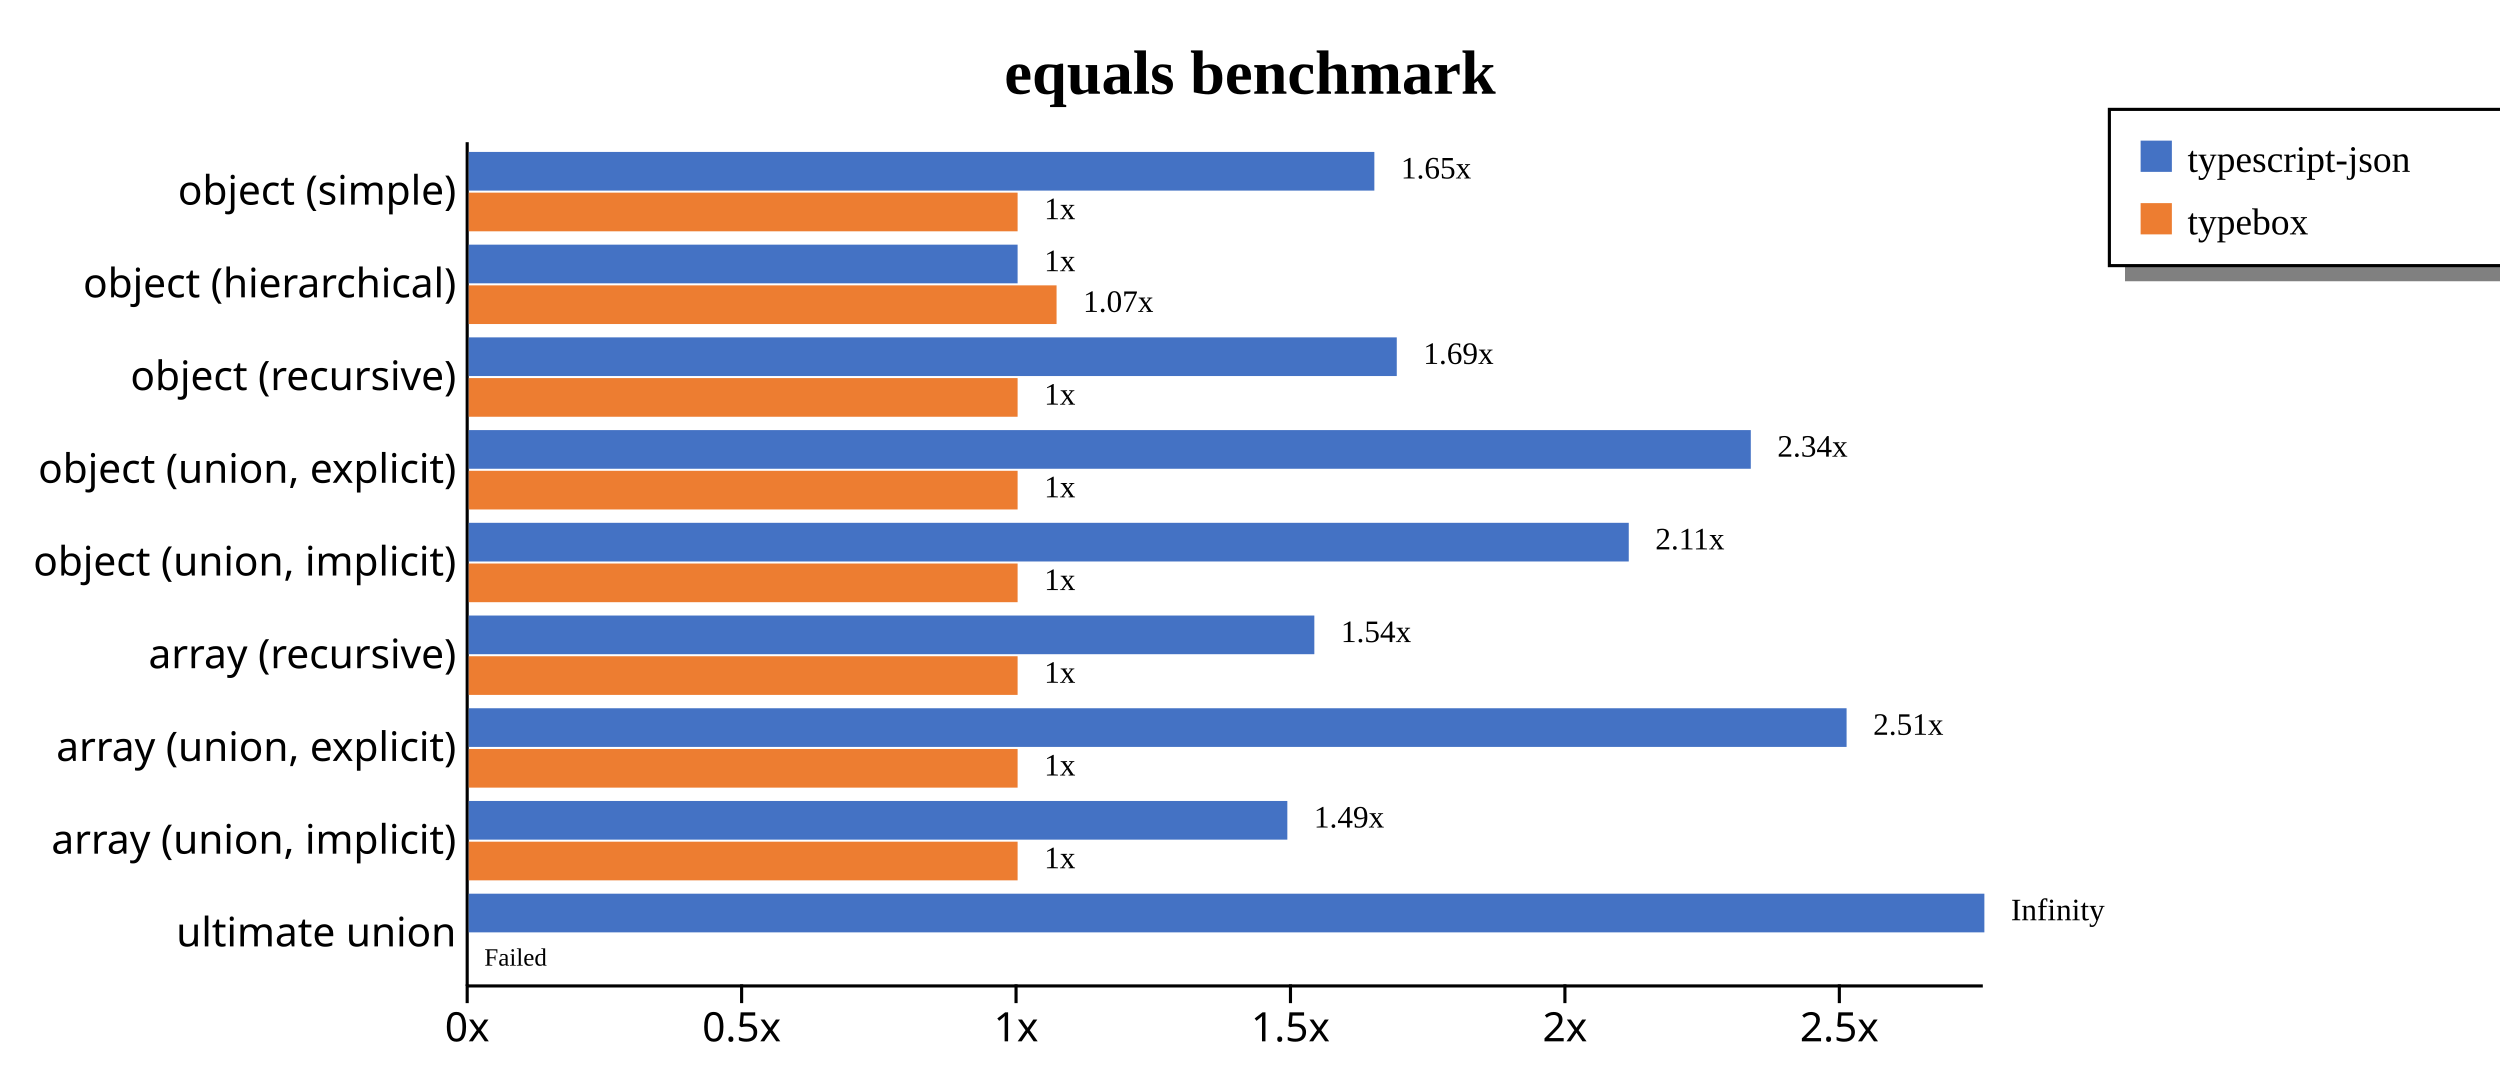
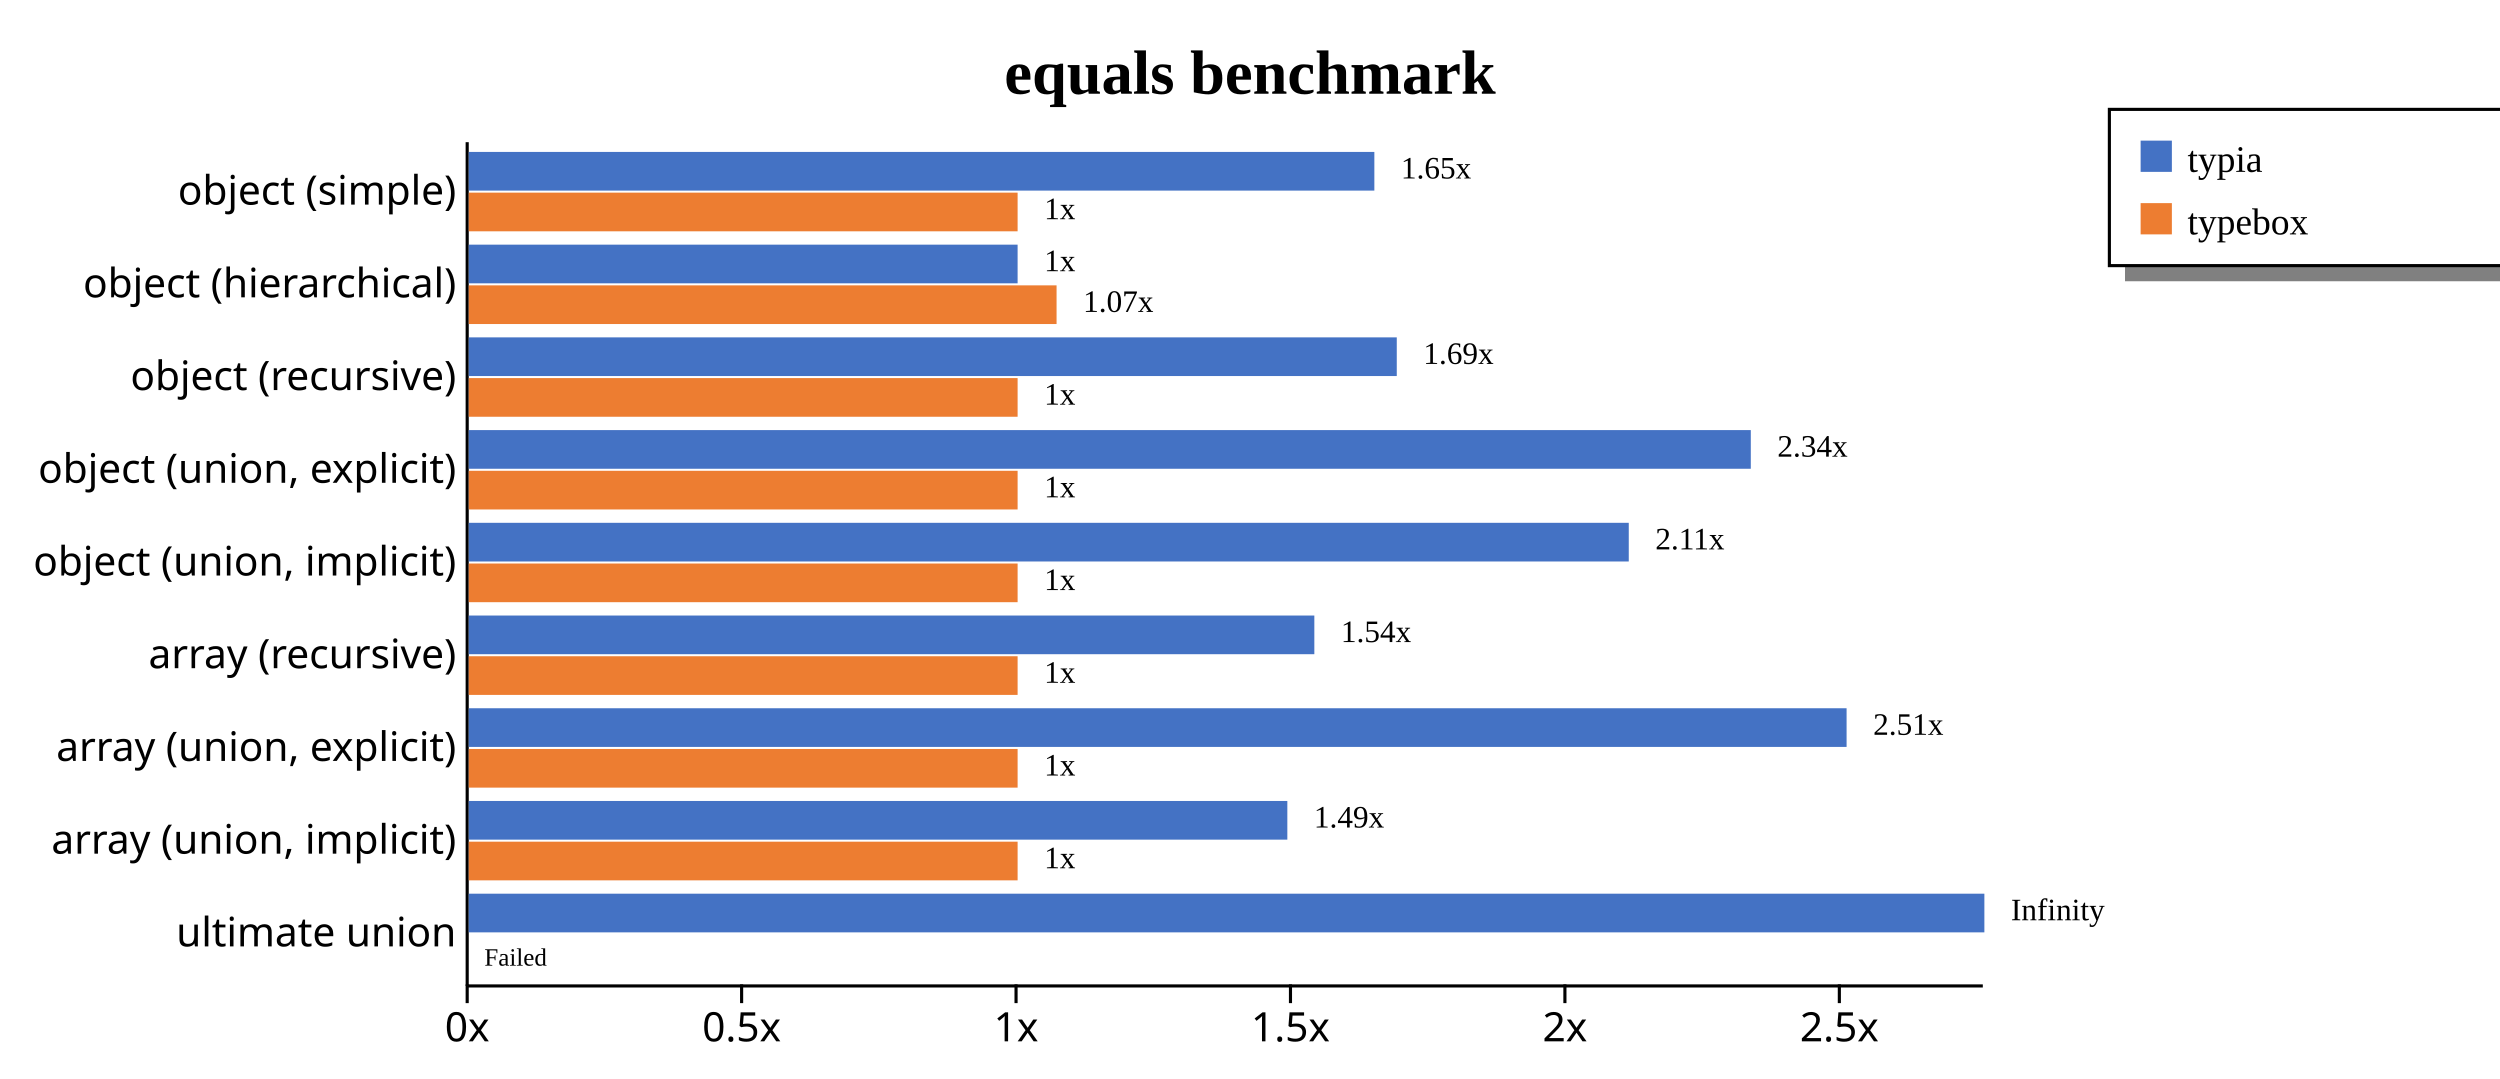
<svg xmlns="http://www.w3.org/2000/svg" width="800" height="345" style="background-color: white;">
  <g class="y axis" transform="translate(149,45)" fill="none" font-size="10" font-family="sans-serif" text-anchor="end" style="font-size: 13px;">
    <path class="domain" stroke="currentColor" d="M0.5,0.5V270.5" />
    <g class="tick" opacity="1" transform="translate(0,16.31868)" style="font-size: 13px;">
      <line stroke="currentColor" x2="0" />
      <text fill="currentColor" x="-3" dy="0.32em">object (simple)    </text>
    </g>
    <g class="tick" opacity="1" transform="translate(0,45.98901)" style="font-size: 13px;">
      <line stroke="currentColor" x2="0" />
      <text fill="currentColor" x="-3" dy="0.32em">object (hierarchical)    </text>
    </g>
    <g class="tick" opacity="1" transform="translate(0,75.65934)" style="font-size: 13px;">
      <line stroke="currentColor" x2="0" />
      <text fill="currentColor" x="-3" dy="0.32em">object (recursive)    </text>
    </g>
    <g class="tick" opacity="1" transform="translate(0,105.3297)" style="font-size: 13px;">
      <line stroke="currentColor" x2="0" />
      <text fill="currentColor" x="-3" dy="0.32em">object (union, explicit)    </text>
    </g>
    <g class="tick" opacity="1" transform="translate(0,135)" style="font-size: 13px;">
      <line stroke="currentColor" x2="0" />
      <text fill="currentColor" x="-3" dy="0.32em">object (union, implicit)    </text>
    </g>
    <g class="tick" opacity="1" transform="translate(0,164.6703)" style="font-size: 13px;">
      <line stroke="currentColor" x2="0" />
      <text fill="currentColor" x="-3" dy="0.32em">array (recursive)    </text>
    </g>
    <g class="tick" opacity="1" transform="translate(0,194.3407)" style="font-size: 13px;">
      <line stroke="currentColor" x2="0" />
      <text fill="currentColor" x="-3" dy="0.32em">array (union, explicit)    </text>
    </g>
    <g class="tick" opacity="1" transform="translate(0,224.011)" style="font-size: 13px;">
      <line stroke="currentColor" x2="0" />
      <text fill="currentColor" x="-3" dy="0.32em">array (union, implicit)    </text>
    </g>
    <g class="tick" opacity="1" transform="translate(0,253.6813)" style="font-size: 13px;">
      <line stroke="currentColor" x2="0" />
      <text fill="currentColor" x="-3" dy="0.32em">ultimate union    </text>
    </g>
  </g>
  <g class="x axis" transform="translate(149,315)" fill="none" font-size="10" font-family="sans-serif" text-anchor="middle" style="font-size: 13px;">
    <path class="domain" stroke="currentColor" d="M0.5,0.5H485.5" />
    <g class="tick" opacity="1" transform="translate(0.5,0)" style="font-size: 13px;">
      <line stroke="currentColor" y2="6" />
      <text fill="currentColor" y="9" dy="0.71em">0x</text>
    </g>
    <g class="tick" opacity="1" transform="translate(88.31766,0)" style="font-size: 13px;">
      <line stroke="currentColor" y2="6" />
      <text fill="currentColor" y="9" dy="0.71em">0.5x</text>
    </g>
    <g class="tick" opacity="1" transform="translate(176.1353,0)" style="font-size: 13px;">
      <line stroke="currentColor" y2="6" />
      <text fill="currentColor" y="9" dy="0.71em">1x</text>
    </g>
    <g class="tick" opacity="1" transform="translate(263.953,0)" style="font-size: 13px;">
      <line stroke="currentColor" y2="6" />
      <text fill="currentColor" y="9" dy="0.71em">1.5x</text>
    </g>
    <g class="tick" opacity="1" transform="translate(351.7706,0)" style="font-size: 13px;">
      <line stroke="currentColor" y2="6" />
      <text fill="currentColor" y="9" dy="0.71em">2x</text>
    </g>
    <g class="tick" opacity="1" transform="translate(439.5883,0)" style="font-size: 13px;">
      <line stroke="currentColor" y2="6" />
      <text fill="currentColor" y="9" dy="0.71em">2.5x</text>
    </g>
  </g>
  <text transform="translate(400, 30)" style="text-anchor: middle; font-size: 20px; font-weight: bold;">equals benchmark</text>
  <rect x="680" y="85" width="200" height="5" fill="gray" />
  <rect x="675" y="35" width="200" height="50" fill="none" stroke="black" />
  <rect x="685" y="45" width="10" height="10" style="fill: #4472c4;" />
-   <text x="700" y="55" style="font-size: 12px;">typescript-json</text>
+   <text x="700" y="55" style="font-size: 12px;">typia</text>
  <rect x="685" y="65" width="10" height="10" style="fill: #ed7d31;" />
  <text x="700" y="75" style="font-size: 12px;">typebox</text>
  <g style="font-size: 13px;">
    <g style="font-size: 13px;">
      <rect x="150" y="48.618" width="289.792" height="12.375" fill="#4472c4" />
      <rect x="150" y="61.644" width="175.635" height="12.375" fill="#ed7d31" />
      <text class="label" x="448.292" y="57.118" font-size="10px">1.65x</text>
      <text class="label" x="334.135" y="70.144" font-size="10px">1x</text>
      <text class="label" x="444.792" y="58.618" font-size="8px" />
      <text class="label" x="330.635" y="71.644" font-size="8px" />
    </g>
    <g style="font-size: 13px;">
      <rect x="150" y="78.289" width="175.635" height="12.375" fill="#4472c4" />
      <rect x="150" y="91.315" width="188.103" height="12.375" fill="#ed7d31" />
      <text class="label" x="334.135" y="86.789" font-size="10px">1x</text>
      <text class="label" x="346.603" y="99.815" font-size="10px">1.07x</text>
      <text class="label" x="330.635" y="88.289" font-size="8px" />
      <text class="label" x="343.103" y="101.315" font-size="8px" />
    </g>
    <g style="font-size: 13px;">
      <rect x="150" y="107.959" width="296.968" height="12.375" fill="#4472c4" />
      <rect x="150" y="120.985" width="175.635" height="12.375" fill="#ed7d31" />
      <text class="label" x="455.468" y="116.459" font-size="10px">1.69x</text>
      <text class="label" x="334.135" y="129.485" font-size="10px">1x</text>
      <text class="label" x="451.968" y="117.959" font-size="8px" />
      <text class="label" x="330.635" y="130.985" font-size="8px" />
    </g>
    <g style="font-size: 13px;">
      <rect x="150" y="137.629" width="410.255" height="12.375" fill="#4472c4" />
      <rect x="150" y="150.655" width="175.635" height="12.375" fill="#ed7d31" />
      <text class="label" x="568.755" y="146.129" font-size="10px">2.34x</text>
      <text class="label" x="334.135" y="159.155" font-size="10px">1x</text>
      <text class="label" x="565.255" y="147.629" font-size="8px" />
      <text class="label" x="330.635" y="160.655" font-size="8px" />
    </g>
    <g style="font-size: 13px;">
      <rect x="150" y="167.3" width="371.205" height="12.375" fill="#4472c4" />
      <rect x="150" y="180.326" width="175.635" height="12.375" fill="#ed7d31" />
      <text class="label" x="529.705" y="175.8" font-size="10px">2.11x</text>
      <text class="label" x="334.135" y="188.826" font-size="10px">1x</text>
      <text class="label" x="526.205" y="177.3" font-size="8px" />
      <text class="label" x="330.635" y="190.326" font-size="8px" />
    </g>
    <g style="font-size: 13px;">
      <rect x="150" y="196.97" width="270.587" height="12.375" fill="#4472c4" />
      <rect x="150" y="209.996" width="175.635" height="12.375" fill="#ed7d31" />
      <text class="label" x="429.087" y="205.47" font-size="10px">1.54x</text>
      <text class="label" x="334.135" y="218.496" font-size="10px">1x</text>
      <text class="label" x="425.587" y="206.97" font-size="8px" />
      <text class="label" x="330.635" y="219.996" font-size="8px" />
    </g>
    <g style="font-size: 13px;">
      <rect x="150" y="226.64" width="440.909" height="12.375" fill="#4472c4" />
      <rect x="150" y="239.666" width="175.635" height="12.375" fill="#ed7d31" />
      <text class="label" x="599.409" y="235.14" font-size="10px">2.51x</text>
      <text class="label" x="334.135" y="248.166" font-size="10px">1x</text>
      <text class="label" x="595.909" y="236.64" font-size="8px" />
      <text class="label" x="330.635" y="249.666" font-size="8px" />
    </g>
    <g style="font-size: 13px;">
      <rect x="150" y="256.311" width="261.947" height="12.375" fill="#4472c4" />
      <rect x="150" y="269.337" width="175.635" height="12.375" fill="#ed7d31" />
      <text class="label" x="420.447" y="264.811" font-size="10px">1.49x</text>
      <text class="label" x="334.135" y="277.837" font-size="10px">1x</text>
      <text class="label" x="416.947" y="266.311" font-size="8px" />
      <text class="label" x="330.635" y="279.337" font-size="8px" />
    </g>
    <g style="font-size: 13px;">
      <rect x="150" y="285.981" width="485" height="12.375" fill="#4472c4" />
      <rect x="150" y="299.007" width="0" height="12.375" fill="#ed7d31" />
      <text class="label" x="643.5" y="294.481" font-size="10px">Infinity</text>
      <text class="label" x="158.5" y="307.507" font-size="10px" />
      <text class="label" x="640" y="295.981" font-size="8px" />
      <text class="label" x="155" y="309.007" font-size="8px">Failed</text>
    </g>
  </g>
</svg>
